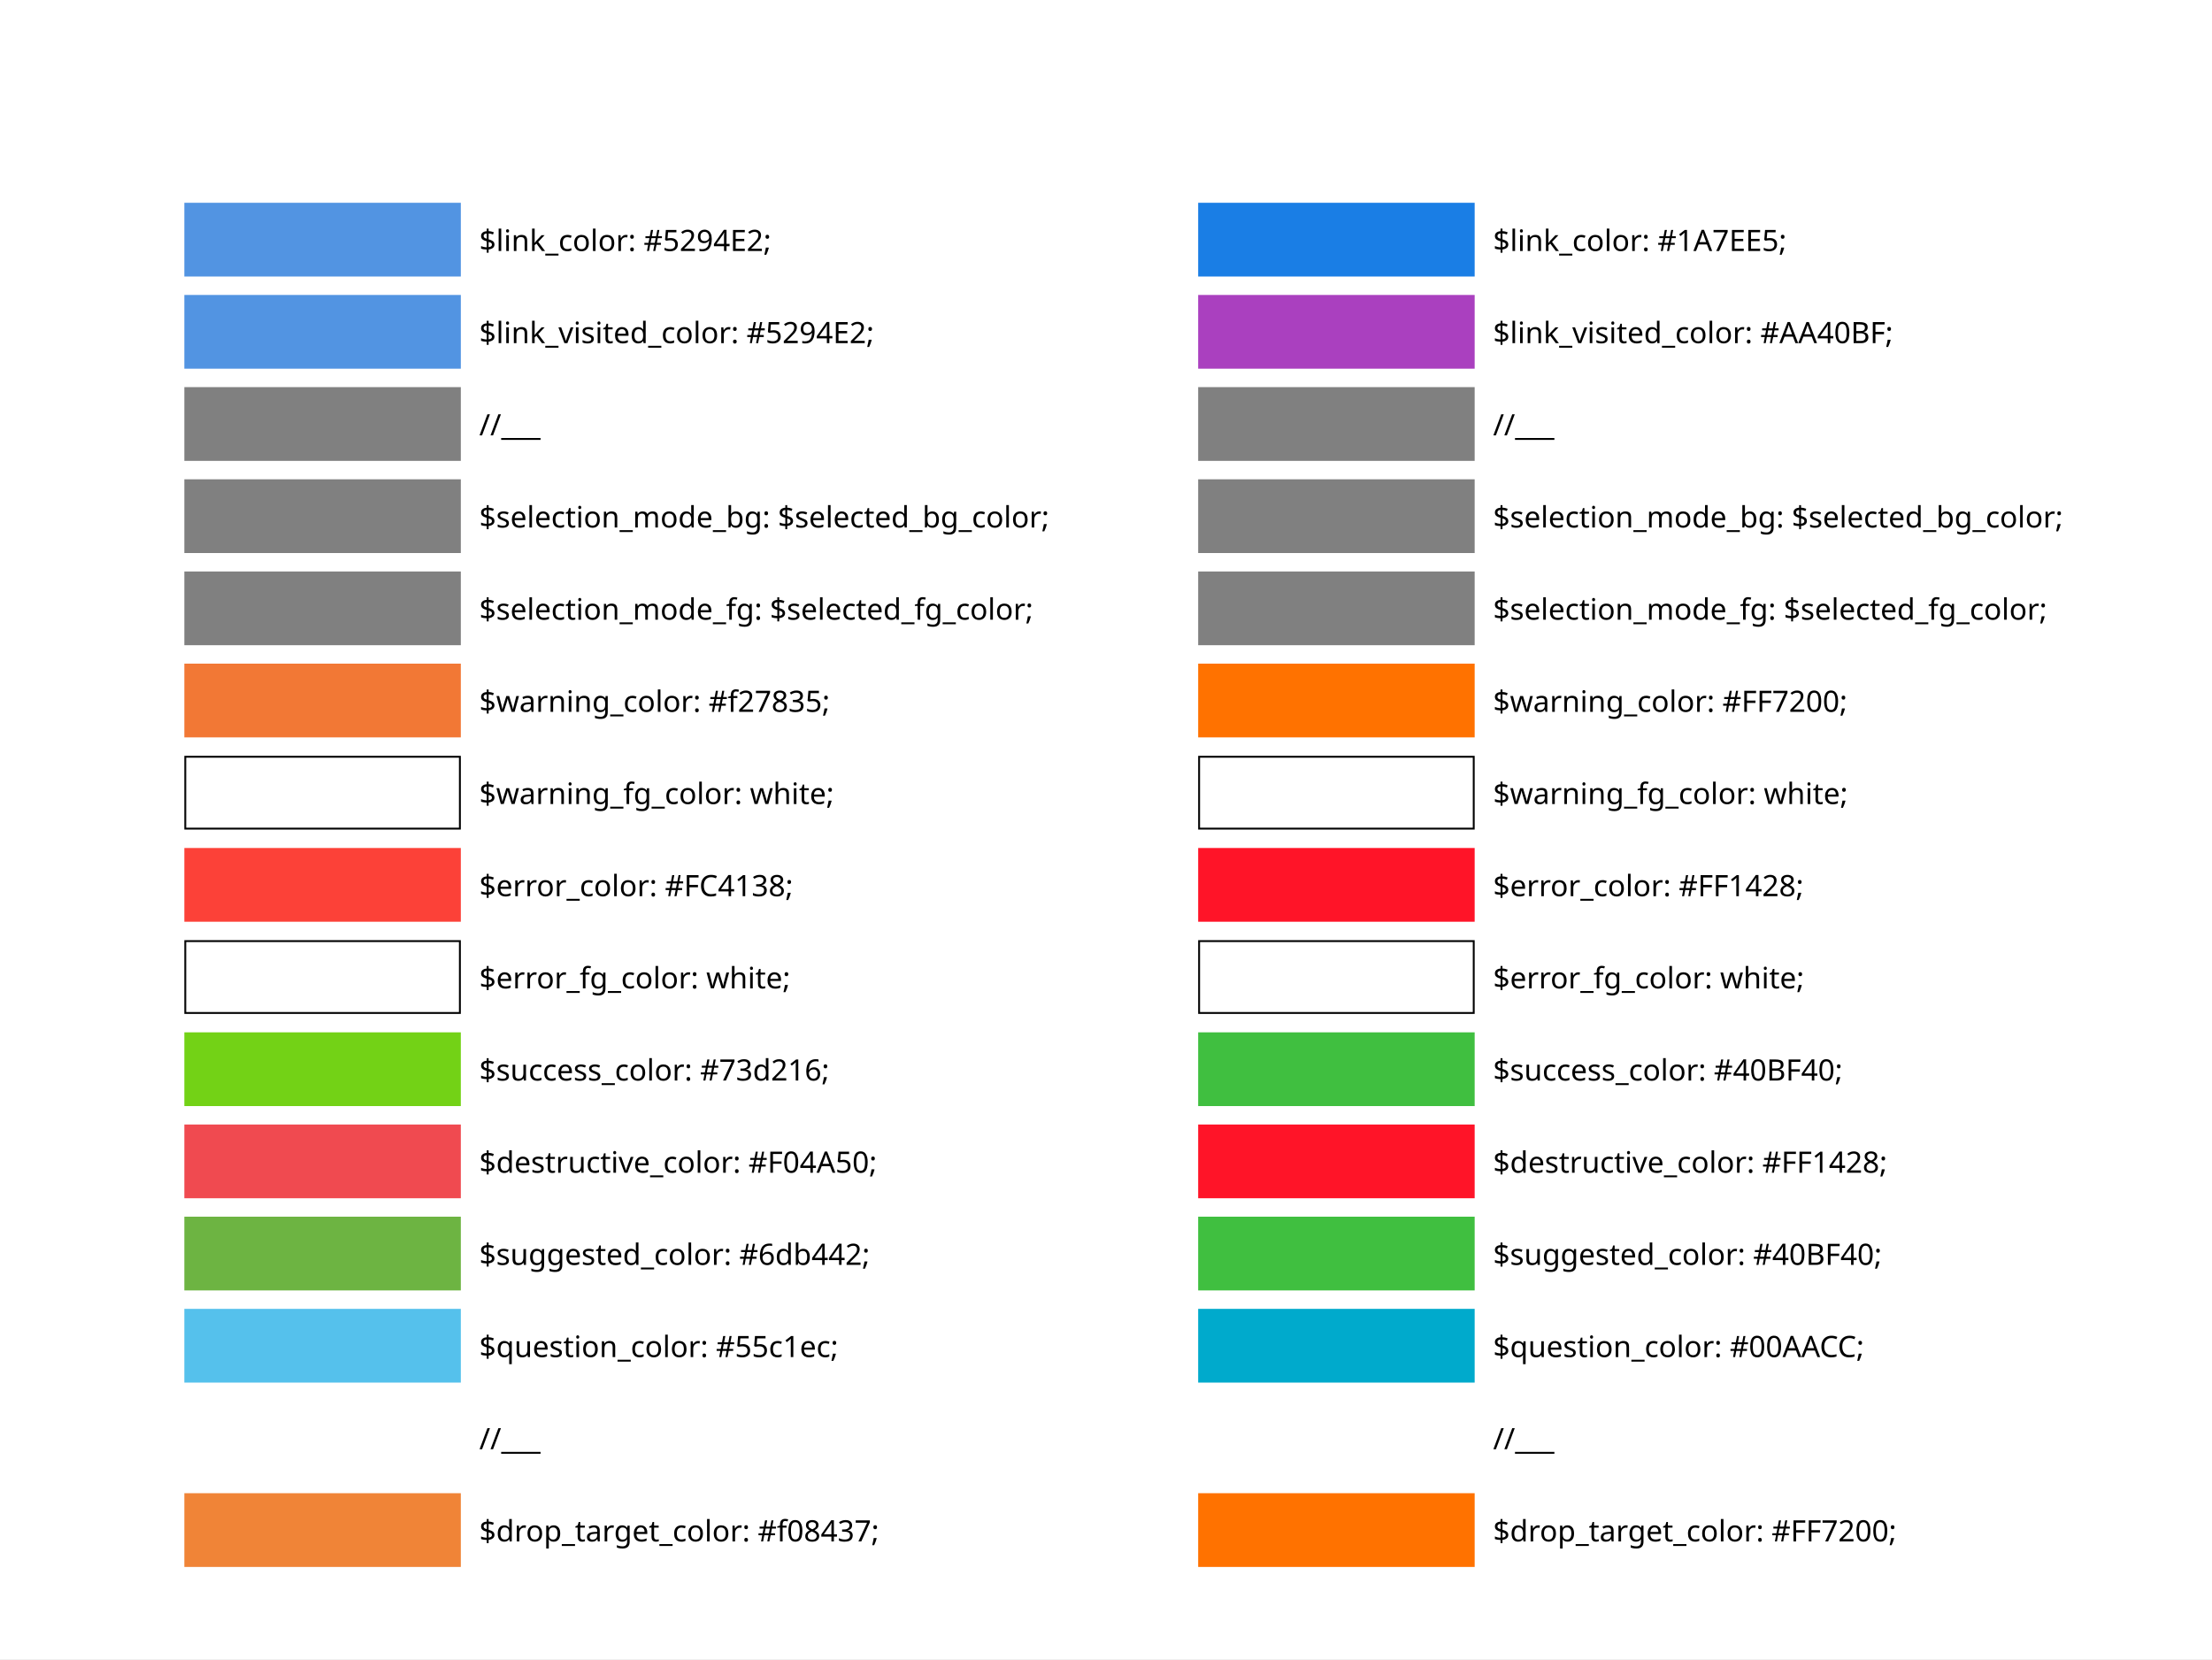
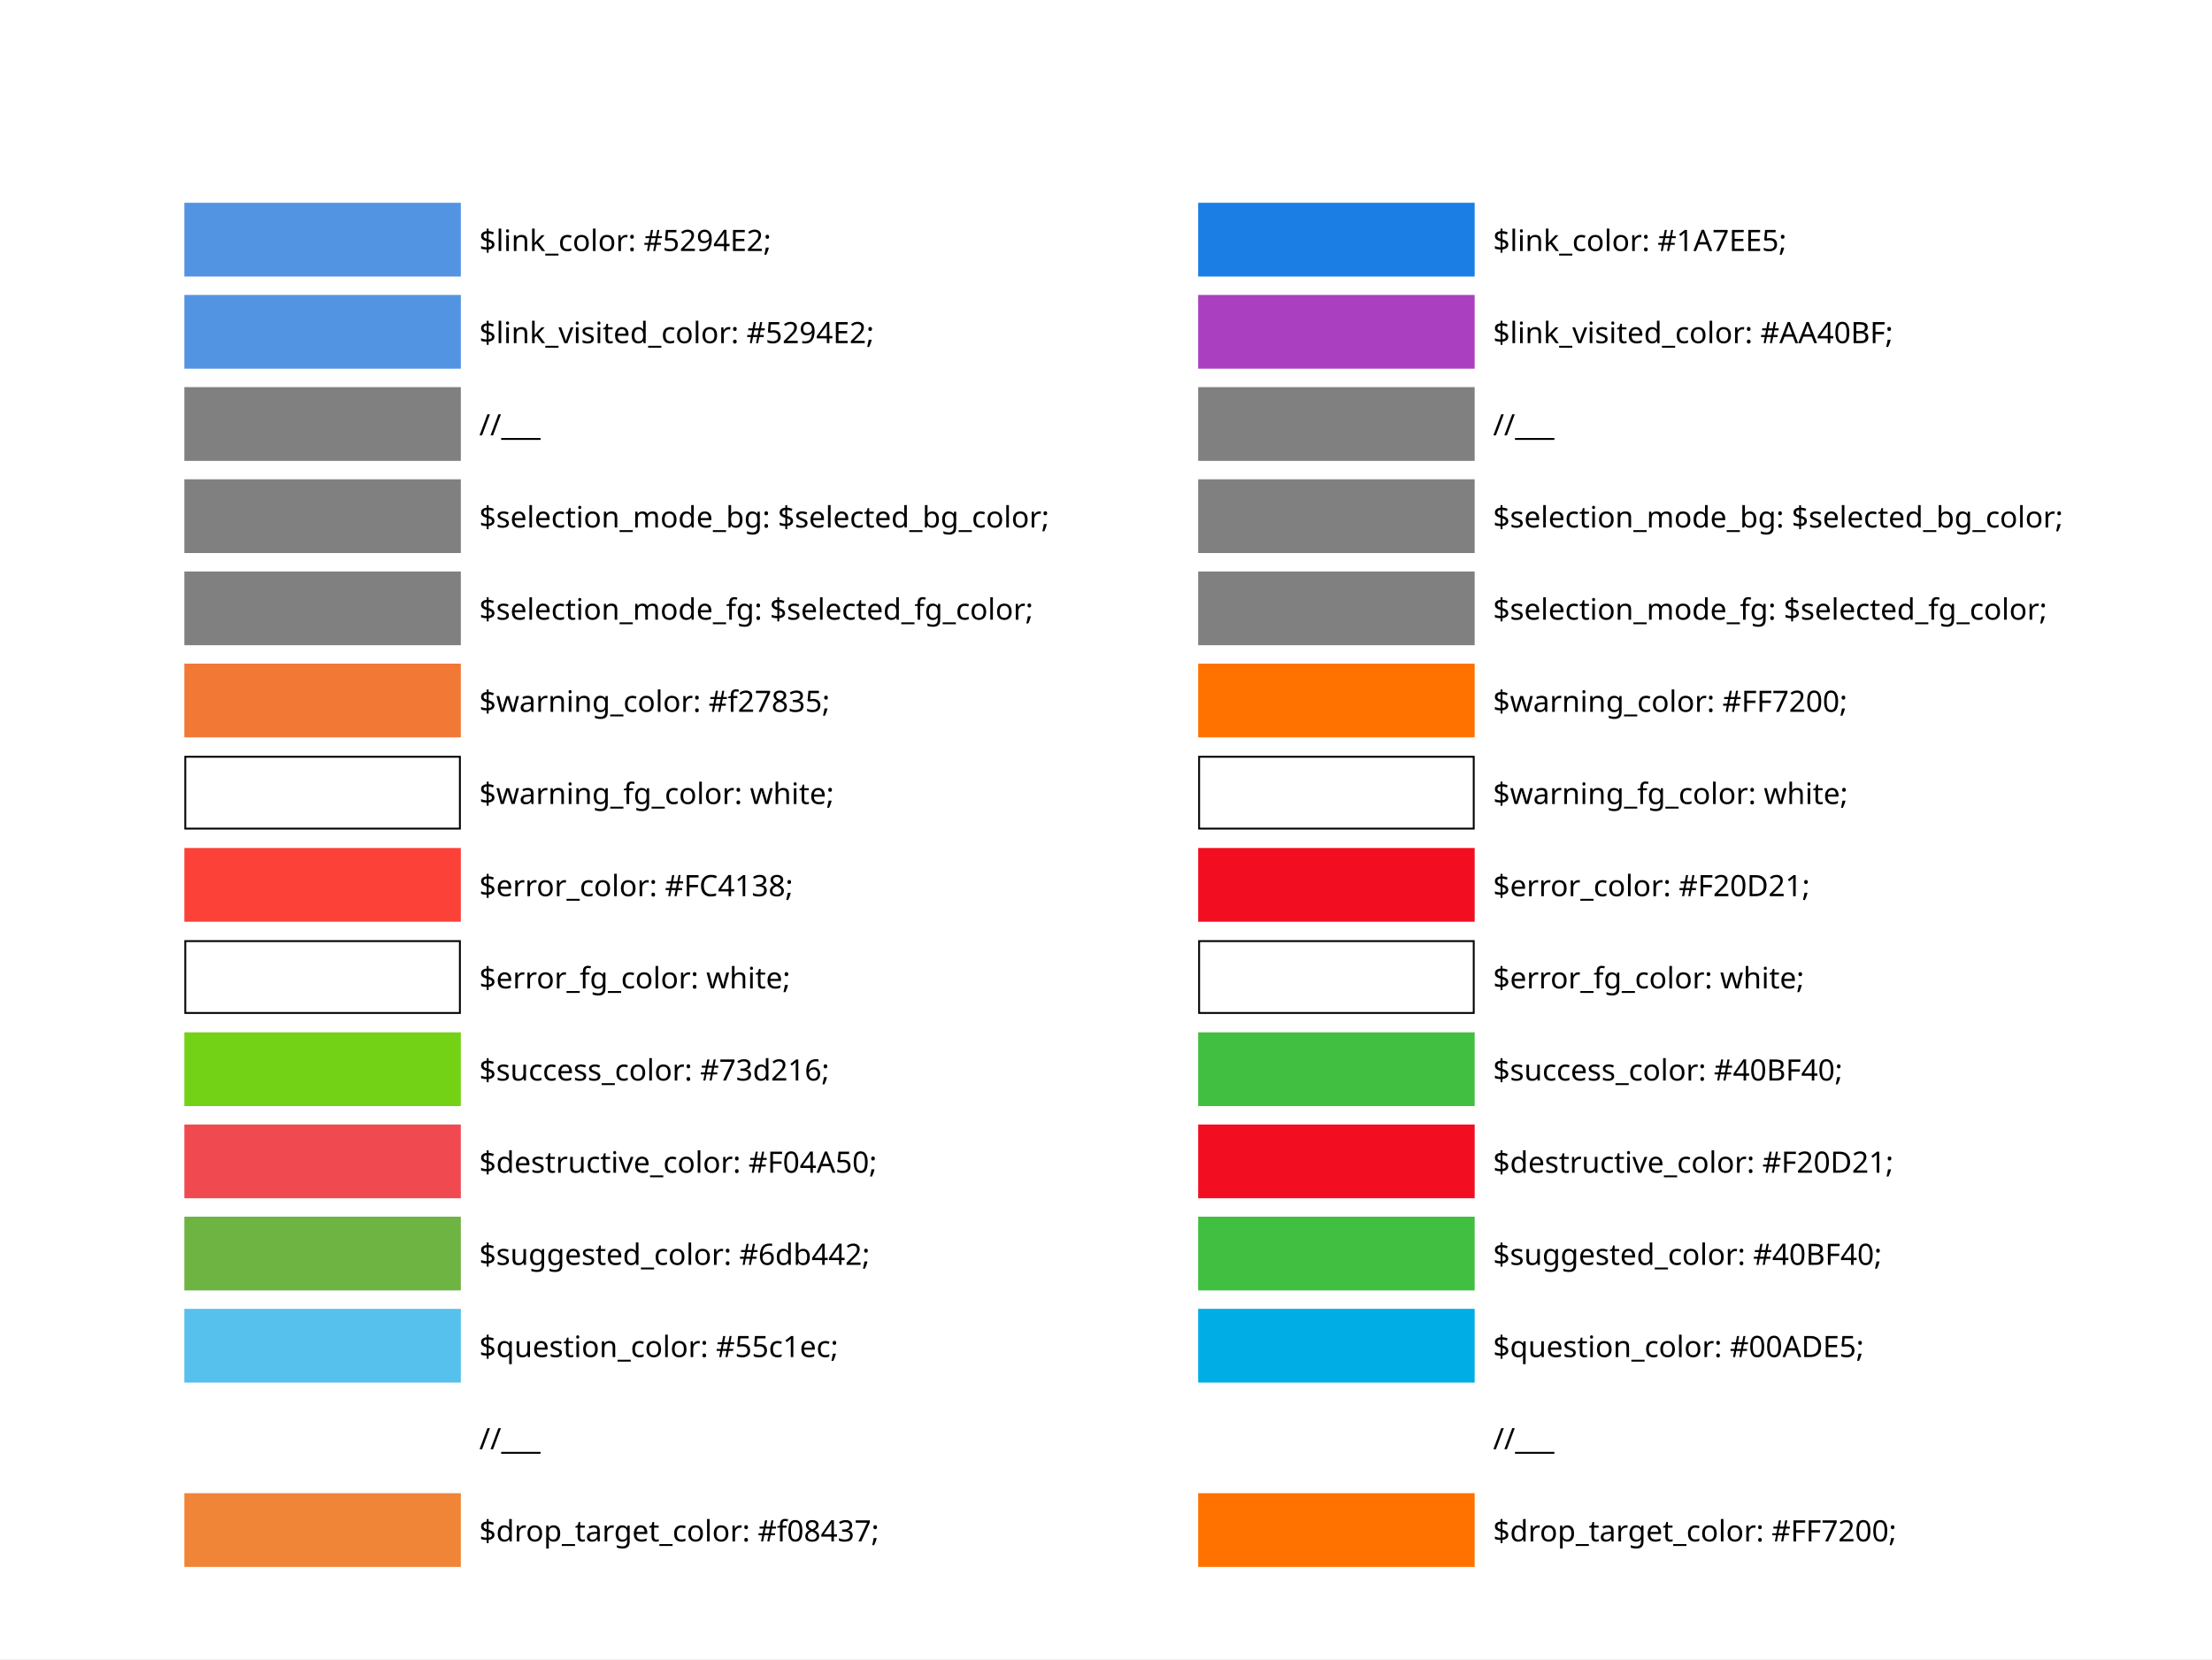
<svg xmlns="http://www.w3.org/2000/svg" id="svg8" version="1.1" viewBox="0 0 1200 900" height="900" width="1200">
  <defs id="defs2" />
  <g transform="translate(0,38.20002)" id="layer1">
    <rect rx="1.5995795e-15" y="-38.2" x="0" height="900" width="1200" id="rect876" style="fill:#ffffff;fill-opacity:1;stroke:none;stroke-width:4.948;stroke-miterlimit:4;stroke-dasharray:none;stroke-opacity:1" />
    <text id="text9" y="97.956" x="260" style="font-style:normal;font-weight:normal;font-size:16px;line-height:2;font-family:sans-serif;letter-spacing:0px;word-spacing:0px;fill:#000000;fill-opacity:1;stroke:none" xml:space="preserve">
      <tspan style="line-height:50px" y="97.956" x="260" id="tspan7">$link_color: #5294E2;</tspan>
      <tspan style="line-height:50px" id="tspan11" y="147.956" x="260">$link_visited_color: #5294E2;</tspan>
      <tspan style="line-height:50px" id="tspan13" y="197.956" x="260">//___</tspan>
      <tspan style="line-height:50px" id="tspan15" y="247.956" x="260">$selection_mode_bg: $selected_bg_color;</tspan>
      <tspan style="line-height:50px" id="tspan17" y="297.956" x="260">$selection_mode_fg: $selected_fg_color;</tspan>
      <tspan style="line-height:50px" id="tspan19" y="347.956" x="260">$warning_color: #f27835;</tspan>
      <tspan style="line-height:50px" id="tspan21" y="397.956" x="260">$warning_fg_color: white;</tspan>
      <tspan style="line-height:50px" id="tspan23" y="447.956" x="260">$error_color: #FC4138;</tspan>
      <tspan style="line-height:50px" id="tspan25" y="497.956" x="260">$error_fg_color: white;</tspan>
      <tspan style="line-height:50px" id="tspan27" y="547.956" x="260">$success_color: #73d216;</tspan>
      <tspan style="line-height:50px" id="tspan29" y="597.956" x="260">$destructive_color: #F04A50;</tspan>
      <tspan style="line-height:50px" id="tspan31" y="647.956" x="260">$suggested_color: #6db442;</tspan>
      <tspan style="line-height:50px" id="tspan33" y="697.956" x="260">$question_color: #55c1ec;</tspan>
      <tspan id="tspan1000" style="line-height:50px" y="747.956" x="260">//___</tspan>
      <tspan id="tspan1002" style="line-height:50px" y="797.956" x="260">$drop_target_color: #f08437;</tspan>
    </text>
    <rect y="671.8" x="100" height="40" width="150" id="rect35" style="fill:#55c1ec;fill-opacity:1;stroke-width:0.829" />
    <rect style="fill:#6db442;fill-opacity:1;stroke-width:0.829" id="use892" width="150" height="40" x="100" y="621.8" />
    <rect style="fill:#f04a50;fill-opacity:1;stroke-width:0.829" id="use894" width="150" height="40" x="100" y="571.8" />
    <rect style="fill:#73d216;fill-opacity:1;stroke-width:0.829" id="use896" width="150" height="40" x="100" y="521.8" />
    <rect style="fill:#ffffff;fill-opacity:1;stroke:#000000;stroke-width:1.015;stroke-miterlimit:4;stroke-dasharray:none;stroke-opacity:1" id="use898" width="148.985" height="38.985" x="100.508" y="472.308" />
    <rect style="fill:#fc4138;fill-opacity:1;stroke-width:0.829" id="use900" width="150" height="40" x="100" y="421.8" />
    <rect style="fill:#ffffff;fill-opacity:1;stroke:#000000;stroke-width:1.015;stroke-miterlimit:4;stroke-dasharray:none;stroke-opacity:1" id="use902" width="148.985" height="38.985" x="100.508" y="372.308" />
    <rect style="fill:#f27835;fill-opacity:1;stroke-width:0.829" id="use904" width="150" height="40" x="100" y="321.8" />
    <rect style="fill:#808080;fill-opacity:1;stroke-width:0.829" id="use906" width="150" height="40" x="100" y="271.8" />
    <rect style="fill:#808080;fill-opacity:1;stroke-width:0.829" id="use908" width="150" height="40" x="100" y="221.8" />
    <rect style="fill:#808080;fill-opacity:1;stroke-width:0.829" id="use910" width="150" height="40" x="100" y="171.8" />
    <rect style="fill:#5294e2;fill-opacity:1;stroke-width:0.829" id="use912" width="150" height="40" x="100" y="121.8" />
    <rect y="71.8" x="100" height="40" width="150" id="rect936" style="fill:#5294e2;fill-opacity:1;stroke-width:0.829" />
    <text xml:space="preserve" style="font-style:normal;font-weight:normal;font-size:16px;line-height:2;font-family:sans-serif;letter-spacing:0px;word-spacing:0px;fill:#000000;fill-opacity:1;stroke:none" x="810" y="97.956" id="text964">
      <tspan id="tspan938" x="810" y="97.956" style="line-height:50px">$link_color: #1A7EE5;</tspan>
      <tspan x="810" y="147.956" id="tspan940" style="line-height:50px">$link_visited_color: #AA40BF;</tspan>
      <tspan x="810" y="197.956" id="tspan942" style="line-height:50px">//___</tspan>
      <tspan x="810" y="247.956" id="tspan944" style="line-height:50px">$selection_mode_bg: $selected_bg_color;</tspan>
      <tspan x="810" y="297.956" id="tspan946" style="line-height:50px">$selection_mode_fg: $selected_fg_color;</tspan>
      <tspan x="810" y="347.956" id="tspan948" style="line-height:50px">$warning_color: #FF7200;</tspan>
      <tspan x="810" y="397.956" id="tspan950" style="line-height:50px">$warning_fg_color: white;</tspan>
-       <tspan x="810" y="447.956" id="tspan952" style="line-height:50px">$error_color: #FF1428;</tspan>
+       <tspan x="810" y="447.956" id="tspan952" style="line-height:50px">$error_color: #F20D21;</tspan>
      <tspan x="810" y="497.956" id="tspan954" style="line-height:50px">$error_fg_color: white;</tspan>
      <tspan x="810" y="547.956" id="tspan956" style="line-height:50px">$success_color: #40BF40;</tspan>
-       <tspan x="810" y="597.956" id="tspan958" style="line-height:50px">$destructive_color: #FF1428;</tspan>
+       <tspan x="810" y="597.956" id="tspan958" style="line-height:50px">$destructive_color: #F20D21;</tspan>
      <tspan x="810" y="647.956" id="tspan960" style="line-height:50px">$suggested_color: #40BF40;</tspan>
-       <tspan x="810" y="697.956" id="tspan962" style="line-height:50px">$question_color: #00AACC;</tspan>
+       <tspan x="810" y="697.956" id="tspan962" style="line-height:50px">$question_color: #00ADE5;</tspan>
      <tspan id="tspan1004" x="810" y="747.956" style="line-height:50px">//___</tspan>
      <tspan id="tspan1006" x="810" y="797.956" style="line-height:50px">$drop_target_color: #FF7200;</tspan>
    </text>
-     <rect style="fill:#00aacc;fill-opacity:1;stroke-width:0.829" id="rect966" width="150" height="40" x="650" y="671.8" />
+     <rect style="fill:#00ade5;fill-opacity:1;stroke-width:0.829" id="rect966" width="150" height="40" x="650" y="671.8" />
    <rect y="621.8" x="650" height="40" width="150" id="rect968" style="fill:#40bf40;fill-opacity:1;stroke-width:0.829" />
-     <rect y="571.8" x="650" height="40" width="150" id="rect970" style="fill:#ff1428;fill-opacity:1;stroke-width:0.829" />
+     <rect y="571.8" x="650" height="40" width="150" id="rect970" style="fill:#f20d21;fill-opacity:1;stroke-width:0.829" />
    <rect y="521.8" x="650" height="40" width="150" id="rect972" style="fill:#40bf40;fill-opacity:1;stroke-width:0.829" />
    <rect y="472.308" x="650.508" height="38.985" width="148.985" id="rect974" style="fill:#ffffff;fill-opacity:1;stroke:#000000;stroke-width:1.015;stroke-miterlimit:4;stroke-dasharray:none;stroke-opacity:1" />
-     <rect y="421.8" x="650" height="40" width="150" id="rect976" style="fill:#ff1428;fill-opacity:1;stroke-width:0.829" />
+     <rect y="421.8" x="650" height="40" width="150" id="rect976" style="fill:#f20d21;fill-opacity:1;stroke-width:0.829" />
    <rect y="372.308" x="650.508" height="38.985" width="148.985" id="rect978" style="fill:#ffffff;fill-opacity:1;stroke:#000000;stroke-width:1.015;stroke-miterlimit:4;stroke-dasharray:none;stroke-opacity:1" />
    <rect y="321.8" x="650" height="40" width="150" id="rect980" style="fill:#ff7200;fill-opacity:1;stroke-width:0.829" />
    <rect y="271.8" x="650" height="40" width="150" id="rect982" style="fill:#808080;fill-opacity:1;stroke-width:0.829" />
    <rect y="221.8" x="650" height="40" width="150" id="rect984" style="fill:#808080;fill-opacity:1;stroke-width:0.829" />
    <rect y="171.8" x="650" height="40" width="150" id="rect986" style="fill:#808080;fill-opacity:1;stroke-width:0.829" />
    <rect y="121.8" x="650" height="40" width="150" id="rect988" style="fill:#aa40bf;fill-opacity:1;stroke-width:0.829" />
    <rect style="fill:#1a7ee5;fill-opacity:1;stroke-width:0.829" id="rect990" width="150" height="40" x="650" y="71.8" />
    <rect style="fill:#f08437;fill-opacity:1;stroke-width:0.829" id="rect1008" width="150" height="40" x="100" y="771.8" />
    <rect y="771.8" x="650" height="40" width="150" id="rect1010" style="fill:#ff7200;fill-opacity:1;stroke-width:0.829" />
  </g>
</svg>
